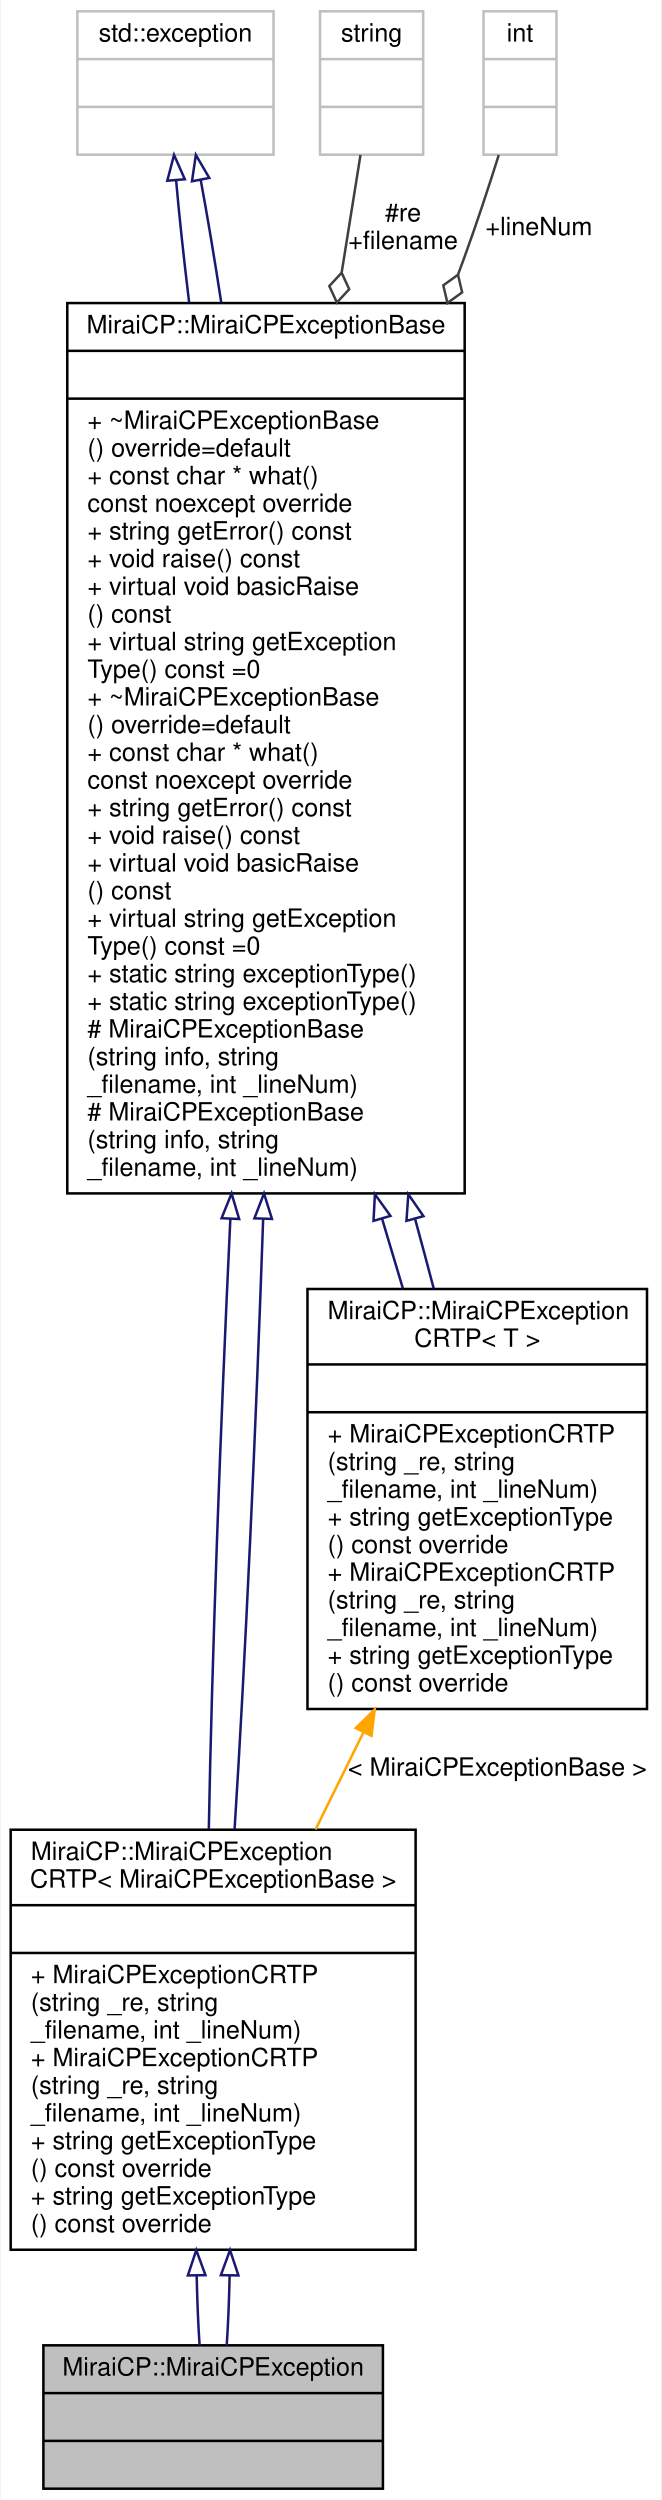
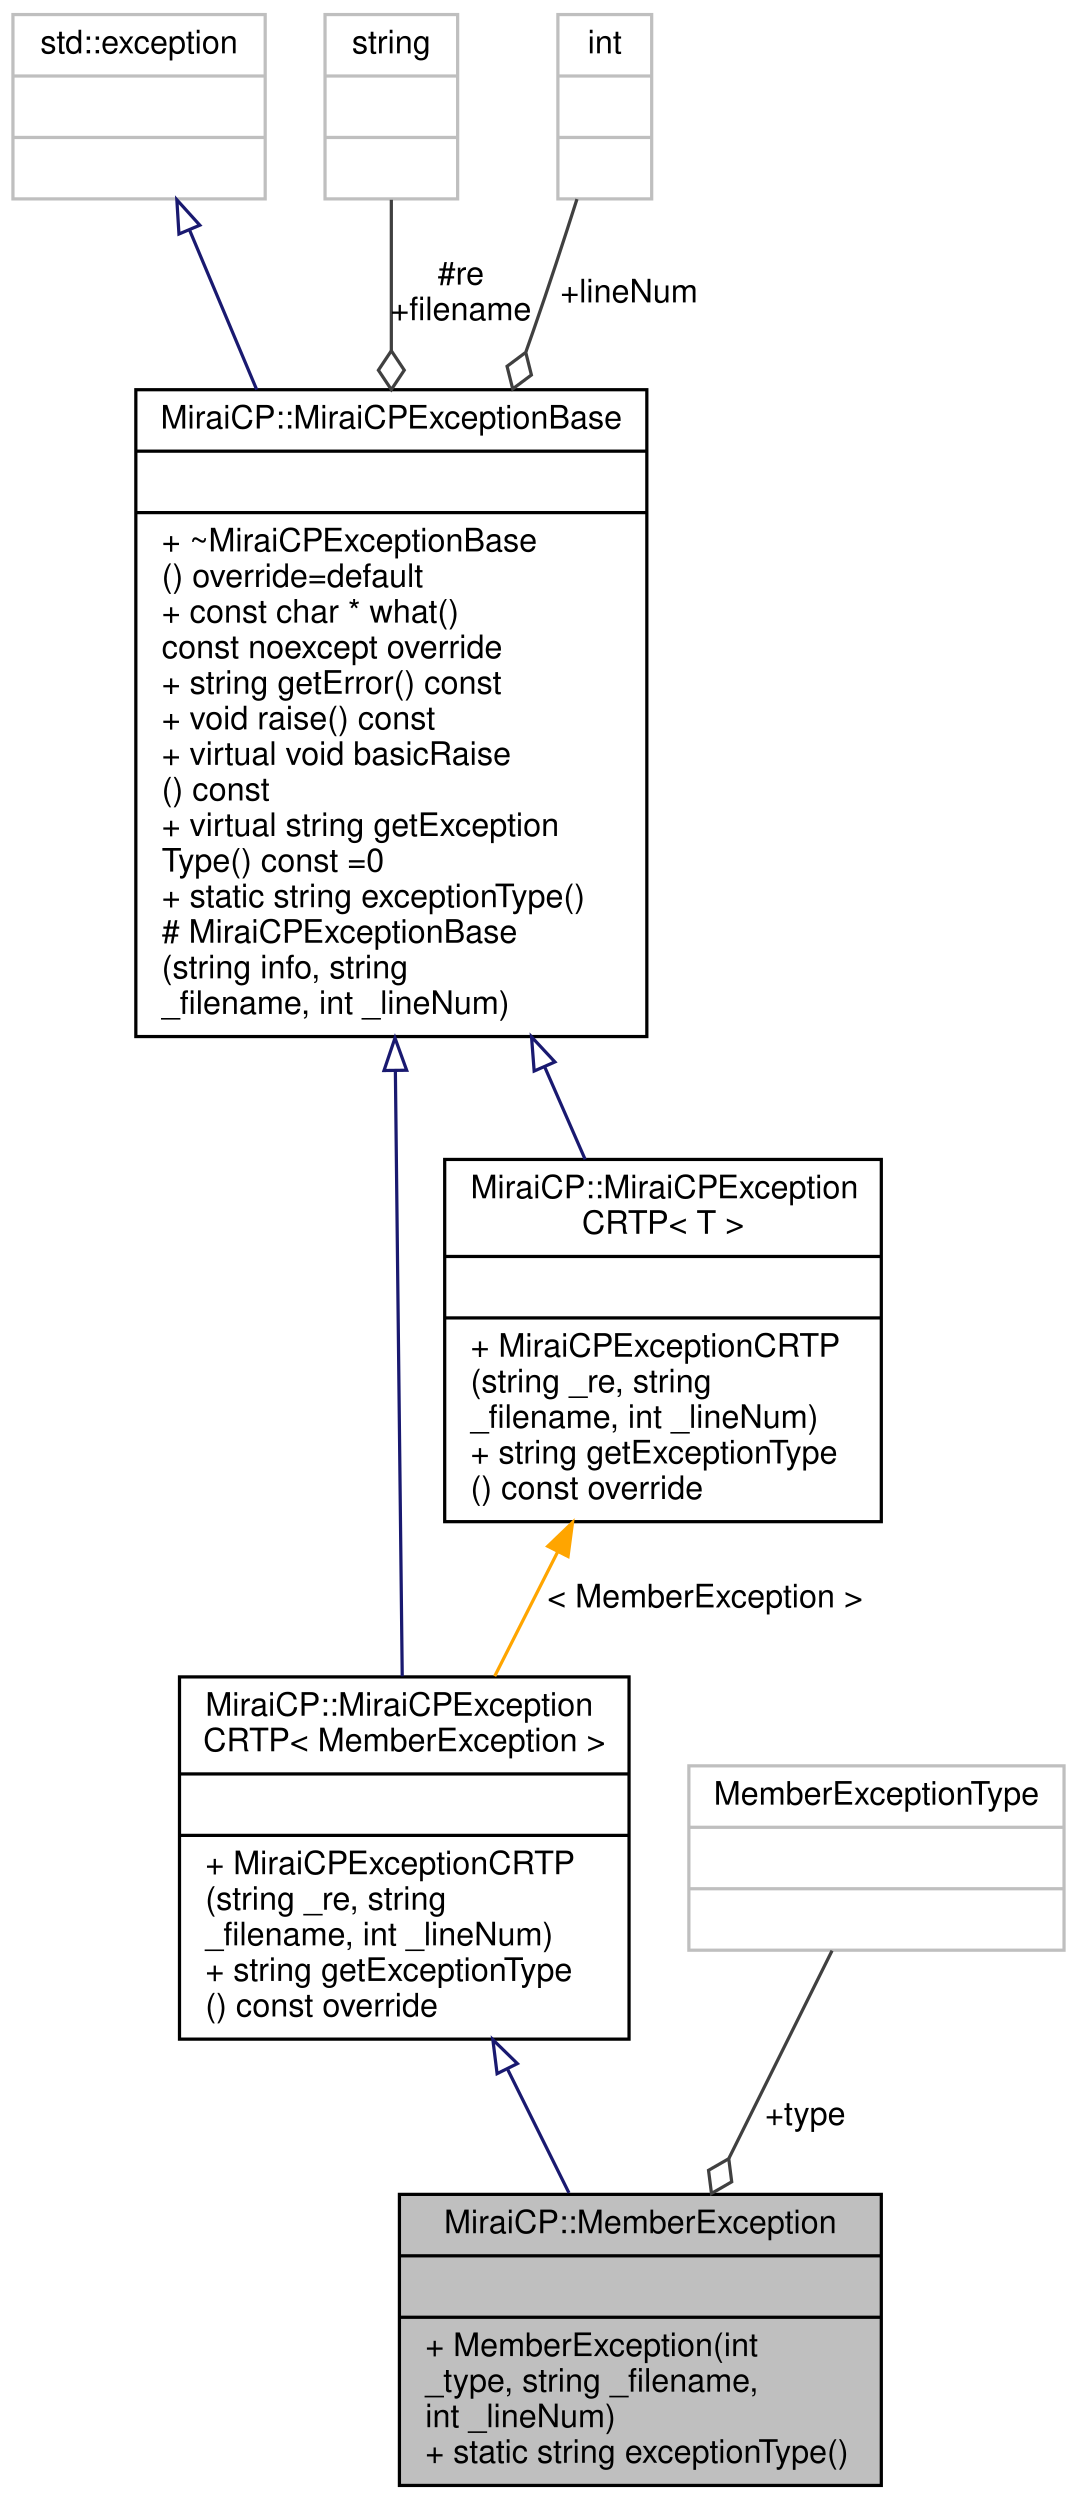
- <svg xmlns="http://www.w3.org/2000/svg" xmlns:xlink="http://www.w3.org/1999/xlink" width="263pt" height="994pt" viewBox="0.00 0.00 262.50 994.00">
-   <g id="graph0" class="graph" transform="scale(1 1) rotate(0) translate(4 990)">
-     <polygon fill="white" stroke="transparent" points="-4,4 -4,-990 258.5,-990 258.5,4 -4,4" />
+ <svg xmlns="http://www.w3.org/2000/svg" xmlns:xlink="http://www.w3.org/1999/xlink" width="333pt" height="773pt" viewBox="0.00 0.00 333.00 773.00">
+   <g id="graph0" class="graph" transform="scale(1 1) rotate(0) translate(4 769)">
+     <polygon fill="white" stroke="transparent" points="-4,4 -4,-769 329,-769 329,4 -4,4" />
    <g id="node1" class="node">
      <g id="a_node1">
-         <a xlink:title="通用MiraiCP异常">
-           <polygon fill="#bfbfbf" stroke="black" points="13,-0.5 13,-57.5 148,-57.5 148,-0.5 13,-0.5" />
-           <text text-anchor="middle" x="80.5" y="-45.5" font-family="Helvetica,sans-Serif" font-size="10.00">MiraiCP::MiraiCPException</text>
-           <polyline fill="none" stroke="black" points="13,-38.5 148,-38.5 " />
-           <text text-anchor="middle" x="80.5" y="-26.5" font-family="Helvetica,sans-Serif" font-size="10.00"> </text>
-           <polyline fill="none" stroke="black" points="13,-19.5 148,-19.5 " />
-           <text text-anchor="middle" x="80.5" y="-7.5" font-family="Helvetica,sans-Serif" font-size="10.00"> </text>
+         <a xlink:title=" ">
+           <polygon fill="#bfbfbf" stroke="black" points="119.5,-0.5 119.5,-90.5 268.5,-90.5 268.5,-0.5 119.5,-0.5" />
+           <text text-anchor="middle" x="194" y="-78.5" font-family="Helvetica,sans-Serif" font-size="10.00">MiraiCP::MemberException</text>
+           <polyline fill="none" stroke="black" points="119.5,-71.5 268.5,-71.5 " />
+           <text text-anchor="middle" x="194" y="-59.5" font-family="Helvetica,sans-Serif" font-size="10.00"> </text>
+           <polyline fill="none" stroke="black" points="119.5,-52.5 268.5,-52.5 " />
+           <text text-anchor="start" x="127.5" y="-40.5" font-family="Helvetica,sans-Serif" font-size="10.00">+ MemberException(int</text>
+           <text text-anchor="start" x="127.5" y="-29.5" font-family="Helvetica,sans-Serif" font-size="10.00"> _type, string _filename,</text>
+           <text text-anchor="start" x="127.5" y="-18.5" font-family="Helvetica,sans-Serif" font-size="10.00"> int _lineNum)</text>
+           <text text-anchor="start" x="127.5" y="-7.5" font-family="Helvetica,sans-Serif" font-size="10.00">+ static string exceptionType()</text>
        </a>
      </g>
    </g>
    <g id="node2" class="node">
      <g id="a_node2">
-         <a xlink:href="a00564.html" target="_top" xlink:title=" ">
-           <polygon fill="white" stroke="black" points="0,-95.5 0,-262.5 161,-262.5 161,-95.5 0,-95.5" />
-           <text text-anchor="start" x="8" y="-250.5" font-family="Helvetica,sans-Serif" font-size="10.00">MiraiCP::MiraiCPException</text>
-           <text text-anchor="middle" x="80.5" y="-239.5" font-family="Helvetica,sans-Serif" font-size="10.00">CRTP&lt; MiraiCPExceptionBase &gt;</text>
-           <polyline fill="none" stroke="black" points="0,-232.5 161,-232.5 " />
-           <text text-anchor="middle" x="80.5" y="-220.5" font-family="Helvetica,sans-Serif" font-size="10.00"> </text>
-           <polyline fill="none" stroke="black" points="0,-213.5 161,-213.5 " />
-           <text text-anchor="start" x="8" y="-201.5" font-family="Helvetica,sans-Serif" font-size="10.00">+ MiraiCPExceptionCRTP</text>
-           <text text-anchor="start" x="8" y="-190.5" font-family="Helvetica,sans-Serif" font-size="10.00">(string _re, string </text>
-           <text text-anchor="start" x="8" y="-179.5" font-family="Helvetica,sans-Serif" font-size="10.00">_filename, int _lineNum)</text>
-           <text text-anchor="start" x="8" y="-168.5" font-family="Helvetica,sans-Serif" font-size="10.00">+ MiraiCPExceptionCRTP</text>
-           <text text-anchor="start" x="8" y="-157.5" font-family="Helvetica,sans-Serif" font-size="10.00">(string _re, string </text>
-           <text text-anchor="start" x="8" y="-146.5" font-family="Helvetica,sans-Serif" font-size="10.00">_filename, int _lineNum)</text>
-           <text text-anchor="start" x="8" y="-135.5" font-family="Helvetica,sans-Serif" font-size="10.00">+ string getExceptionType</text>
-           <text text-anchor="start" x="8" y="-124.5" font-family="Helvetica,sans-Serif" font-size="10.00">() const override</text>
-           <text text-anchor="start" x="8" y="-113.5" font-family="Helvetica,sans-Serif" font-size="10.00">+ string getExceptionType</text>
-           <text text-anchor="start" x="8" y="-102.5" font-family="Helvetica,sans-Serif" font-size="10.00">() const override</text>
+         <a xlink:href="a00536.html" target="_top" xlink:title=" ">
+           <polygon fill="white" stroke="black" points="51.5,-138.5 51.5,-250.5 190.5,-250.5 190.5,-138.5 51.5,-138.5" />
+           <text text-anchor="start" x="59.5" y="-238.5" font-family="Helvetica,sans-Serif" font-size="10.00">MiraiCP::MiraiCPException</text>
+           <text text-anchor="middle" x="121" y="-227.5" font-family="Helvetica,sans-Serif" font-size="10.00">CRTP&lt; MemberException &gt;</text>
+           <polyline fill="none" stroke="black" points="51.5,-220.5 190.5,-220.5 " />
+           <text text-anchor="middle" x="121" y="-208.5" font-family="Helvetica,sans-Serif" font-size="10.00"> </text>
+           <polyline fill="none" stroke="black" points="51.5,-201.5 190.5,-201.5 " />
+           <text text-anchor="start" x="59.5" y="-189.5" font-family="Helvetica,sans-Serif" font-size="10.00">+ MiraiCPExceptionCRTP</text>
+           <text text-anchor="start" x="59.5" y="-178.5" font-family="Helvetica,sans-Serif" font-size="10.00">(string _re, string </text>
+           <text text-anchor="start" x="59.5" y="-167.5" font-family="Helvetica,sans-Serif" font-size="10.00">_filename, int _lineNum)</text>
+           <text text-anchor="start" x="59.5" y="-156.5" font-family="Helvetica,sans-Serif" font-size="10.00">+ string getExceptionType</text>
+           <text text-anchor="start" x="59.5" y="-145.5" font-family="Helvetica,sans-Serif" font-size="10.00">() const override</text>
        </a>
      </g>
    </g>
    <g id="edge1" class="edge">
-       <path fill="none" stroke="midnightblue" d="M73.95,-85.22C74.16,-75.23 74.55,-65.72 75.11,-57.51" />
-       <polygon fill="none" stroke="midnightblue" points="70.45,-85.29 73.79,-95.35 77.44,-85.4 70.45,-85.29" />
-     </g>
-     <g id="edge11" class="edge">
-       <path fill="none" stroke="midnightblue" d="M87.05,-85.22C86.84,-75.23 86.45,-65.72 85.89,-57.51" />
-       <polygon fill="none" stroke="midnightblue" points="83.56,-85.4 87.21,-95.35 90.55,-85.29 83.56,-85.4" />
+       <path fill="none" stroke="midnightblue" d="M153,-129.07C159.39,-116.2 165.96,-102.96 171.92,-90.95" />
+       <polygon fill="none" stroke="midnightblue" points="149.7,-127.83 148.39,-138.34 155.97,-130.94 149.7,-127.83" />
    </g>
    <g id="node3" class="node">
      <g id="a_node3">
-         <a xlink:href="a00560.html" target="_top" xlink:title="总异常抽象类，用于一般捕获，不要直接抛出该类，不知道抛出什么的时候请抛出 MiraiCPException">
-           <polygon fill="white" stroke="black" points="22.5,-515.5 22.5,-869.5 180.5,-869.5 180.5,-515.5 22.5,-515.5" />
-           <text text-anchor="middle" x="101.5" y="-857.5" font-family="Helvetica,sans-Serif" font-size="10.00">MiraiCP::MiraiCPExceptionBase</text>
-           <polyline fill="none" stroke="black" points="22.5,-850.5 180.5,-850.5 " />
-           <text text-anchor="middle" x="101.5" y="-838.5" font-family="Helvetica,sans-Serif" font-size="10.00"> </text>
-           <polyline fill="none" stroke="black" points="22.5,-831.5 180.5,-831.5 " />
-           <text text-anchor="start" x="30.5" y="-819.5" font-family="Helvetica,sans-Serif" font-size="10.00">+ ~MiraiCPExceptionBase</text>
-           <text text-anchor="start" x="30.5" y="-808.5" font-family="Helvetica,sans-Serif" font-size="10.00">() override=default</text>
-           <text text-anchor="start" x="30.5" y="-797.5" font-family="Helvetica,sans-Serif" font-size="10.00">+ const char * what()</text>
-           <text text-anchor="start" x="30.5" y="-786.5" font-family="Helvetica,sans-Serif" font-size="10.00"> const noexcept override</text>
-           <text text-anchor="start" x="30.5" y="-775.5" font-family="Helvetica,sans-Serif" font-size="10.00">+ string getError() const</text>
-           <text text-anchor="start" x="30.5" y="-764.5" font-family="Helvetica,sans-Serif" font-size="10.00">+ void raise() const</text>
-           <text text-anchor="start" x="30.5" y="-753.5" font-family="Helvetica,sans-Serif" font-size="10.00">+ virtual void basicRaise</text>
-           <text text-anchor="start" x="30.5" y="-742.5" font-family="Helvetica,sans-Serif" font-size="10.00">() const</text>
-           <text text-anchor="start" x="30.5" y="-731.5" font-family="Helvetica,sans-Serif" font-size="10.00">+ virtual string getException</text>
-           <text text-anchor="start" x="30.5" y="-720.5" font-family="Helvetica,sans-Serif" font-size="10.00">Type() const =0</text>
-           <text text-anchor="start" x="30.5" y="-709.5" font-family="Helvetica,sans-Serif" font-size="10.00">+ ~MiraiCPExceptionBase</text>
-           <text text-anchor="start" x="30.5" y="-698.5" font-family="Helvetica,sans-Serif" font-size="10.00">() override=default</text>
-           <text text-anchor="start" x="30.5" y="-687.5" font-family="Helvetica,sans-Serif" font-size="10.00">+ const char * what()</text>
-           <text text-anchor="start" x="30.5" y="-676.5" font-family="Helvetica,sans-Serif" font-size="10.00"> const noexcept override</text>
-           <text text-anchor="start" x="30.5" y="-665.5" font-family="Helvetica,sans-Serif" font-size="10.00">+ string getError() const</text>
-           <text text-anchor="start" x="30.5" y="-654.5" font-family="Helvetica,sans-Serif" font-size="10.00">+ void raise() const</text>
-           <text text-anchor="start" x="30.5" y="-643.5" font-family="Helvetica,sans-Serif" font-size="10.00">+ virtual void basicRaise</text>
-           <text text-anchor="start" x="30.5" y="-632.5" font-family="Helvetica,sans-Serif" font-size="10.00">() const</text>
-           <text text-anchor="start" x="30.5" y="-621.5" font-family="Helvetica,sans-Serif" font-size="10.00">+ virtual string getException</text>
-           <text text-anchor="start" x="30.5" y="-610.5" font-family="Helvetica,sans-Serif" font-size="10.00">Type() const =0</text>
-           <text text-anchor="start" x="30.5" y="-599.5" font-family="Helvetica,sans-Serif" font-size="10.00">+ static string exceptionType()</text>
-           <text text-anchor="start" x="30.5" y="-588.5" font-family="Helvetica,sans-Serif" font-size="10.00">+ static string exceptionType()</text>
-           <text text-anchor="start" x="30.5" y="-577.5" font-family="Helvetica,sans-Serif" font-size="10.00"># MiraiCPExceptionBase</text>
-           <text text-anchor="start" x="30.5" y="-566.5" font-family="Helvetica,sans-Serif" font-size="10.00">(string info, string</text>
-           <text text-anchor="start" x="30.5" y="-555.5" font-family="Helvetica,sans-Serif" font-size="10.00"> _filename, int _lineNum)</text>
-           <text text-anchor="start" x="30.5" y="-544.5" font-family="Helvetica,sans-Serif" font-size="10.00"># MiraiCPExceptionBase</text>
-           <text text-anchor="start" x="30.5" y="-533.5" font-family="Helvetica,sans-Serif" font-size="10.00">(string info, string</text>
-           <text text-anchor="start" x="30.5" y="-522.5" font-family="Helvetica,sans-Serif" font-size="10.00"> _filename, int _lineNum)</text>
+         <a xlink:href="a00532.html" target="_top" xlink:title="总异常抽象类，用于一般捕获，不要直接抛出该类，不知道抛出什么的时候请抛出 MiraiCPException">
+           <polygon fill="white" stroke="black" points="38,-448.5 38,-648.5 196,-648.5 196,-448.5 38,-448.5" />
+           <text text-anchor="middle" x="117" y="-636.5" font-family="Helvetica,sans-Serif" font-size="10.00">MiraiCP::MiraiCPExceptionBase</text>
+           <polyline fill="none" stroke="black" points="38,-629.5 196,-629.5 " />
+           <text text-anchor="middle" x="117" y="-617.5" font-family="Helvetica,sans-Serif" font-size="10.00"> </text>
+           <polyline fill="none" stroke="black" points="38,-610.5 196,-610.5 " />
+           <text text-anchor="start" x="46" y="-598.5" font-family="Helvetica,sans-Serif" font-size="10.00">+ ~MiraiCPExceptionBase</text>
+           <text text-anchor="start" x="46" y="-587.5" font-family="Helvetica,sans-Serif" font-size="10.00">() override=default</text>
+           <text text-anchor="start" x="46" y="-576.5" font-family="Helvetica,sans-Serif" font-size="10.00">+ const char * what()</text>
+           <text text-anchor="start" x="46" y="-565.5" font-family="Helvetica,sans-Serif" font-size="10.00"> const noexcept override</text>
+           <text text-anchor="start" x="46" y="-554.5" font-family="Helvetica,sans-Serif" font-size="10.00">+ string getError() const</text>
+           <text text-anchor="start" x="46" y="-543.5" font-family="Helvetica,sans-Serif" font-size="10.00">+ void raise() const</text>
+           <text text-anchor="start" x="46" y="-532.5" font-family="Helvetica,sans-Serif" font-size="10.00">+ virtual void basicRaise</text>
+           <text text-anchor="start" x="46" y="-521.5" font-family="Helvetica,sans-Serif" font-size="10.00">() const</text>
+           <text text-anchor="start" x="46" y="-510.5" font-family="Helvetica,sans-Serif" font-size="10.00">+ virtual string getException</text>
+           <text text-anchor="start" x="46" y="-499.5" font-family="Helvetica,sans-Serif" font-size="10.00">Type() const =0</text>
+           <text text-anchor="start" x="46" y="-488.5" font-family="Helvetica,sans-Serif" font-size="10.00">+ static string exceptionType()</text>
+           <text text-anchor="start" x="46" y="-477.5" font-family="Helvetica,sans-Serif" font-size="10.00"># MiraiCPExceptionBase</text>
+           <text text-anchor="start" x="46" y="-466.5" font-family="Helvetica,sans-Serif" font-size="10.00">(string info, string</text>
+           <text text-anchor="start" x="46" y="-455.5" font-family="Helvetica,sans-Serif" font-size="10.00"> _filename, int _lineNum)</text>
        </a>
      </g>
    </g>
    <g id="edge2" class="edge">
-       <path fill="none" stroke="midnightblue" d="M87.34,-505.37C83.36,-422.1 79.97,-328.18 78.77,-262.73" />
-       <polygon fill="none" stroke="midnightblue" points="83.85,-505.65 87.82,-515.47 90.84,-505.31 83.85,-505.65" />
-     </g>
-     <g id="edge7" class="edge">
-       <path fill="none" stroke="midnightblue" d="M100.38,-505.37C97.52,-422.1 93.2,-328.18 89.02,-262.73" />
-       <polygon fill="none" stroke="midnightblue" points="96.89,-505.59 100.72,-515.47 103.88,-505.36 96.89,-505.59" />
+       <path fill="none" stroke="midnightblue" d="M118.25,-437.79C118.95,-375.67 119.81,-300.65 120.37,-250.7" />
+       <polygon fill="none" stroke="midnightblue" points="114.74,-438 118.13,-448.04 121.74,-438.08 114.74,-438" />
    </g>
    <g id="node7" class="node">
      <g id="a_node7">
-         <a xlink:href="a00564.html" target="_top" xlink:title="总异常CRTP抽象类，不要直接抛出该类，不知道抛出什么的时候请抛出 MiraiCPException。 该类是用于继承的基类，需要新的异常类型时，继承该类并以子类作为模板参数。 子类需要实现的方法：">
-           <polygon fill="white" stroke="black" points="118,-310.5 118,-477.5 253,-477.5 253,-310.5 118,-310.5" />
-           <text text-anchor="start" x="126" y="-465.5" font-family="Helvetica,sans-Serif" font-size="10.00">MiraiCP::MiraiCPException</text>
-           <text text-anchor="middle" x="185.5" y="-454.5" font-family="Helvetica,sans-Serif" font-size="10.00">CRTP&lt; T &gt;</text>
-           <polyline fill="none" stroke="black" points="118,-447.5 253,-447.5 " />
-           <text text-anchor="middle" x="185.5" y="-435.5" font-family="Helvetica,sans-Serif" font-size="10.00"> </text>
-           <polyline fill="none" stroke="black" points="118,-428.5 253,-428.5 " />
-           <text text-anchor="start" x="126" y="-416.5" font-family="Helvetica,sans-Serif" font-size="10.00">+ MiraiCPExceptionCRTP</text>
-           <text text-anchor="start" x="126" y="-405.5" font-family="Helvetica,sans-Serif" font-size="10.00">(string _re, string </text>
-           <text text-anchor="start" x="126" y="-394.5" font-family="Helvetica,sans-Serif" font-size="10.00">_filename, int _lineNum)</text>
-           <text text-anchor="start" x="126" y="-383.5" font-family="Helvetica,sans-Serif" font-size="10.00">+ string getExceptionType</text>
-           <text text-anchor="start" x="126" y="-372.5" font-family="Helvetica,sans-Serif" font-size="10.00">() const override</text>
-           <text text-anchor="start" x="126" y="-361.5" font-family="Helvetica,sans-Serif" font-size="10.00">+ MiraiCPExceptionCRTP</text>
-           <text text-anchor="start" x="126" y="-350.5" font-family="Helvetica,sans-Serif" font-size="10.00">(string _re, string </text>
-           <text text-anchor="start" x="126" y="-339.5" font-family="Helvetica,sans-Serif" font-size="10.00">_filename, int _lineNum)</text>
-           <text text-anchor="start" x="126" y="-328.5" font-family="Helvetica,sans-Serif" font-size="10.00">+ string getExceptionType</text>
-           <text text-anchor="start" x="126" y="-317.5" font-family="Helvetica,sans-Serif" font-size="10.00">() const override</text>
+         <a xlink:href="a00536.html" target="_top" xlink:title="总异常CRTP抽象类，不要直接抛出该类，不知道抛出什么的时候请抛出 MiraiCPException。 该类是用于继承的基类，需要新的异常类型时，继承该类并以子类作为模板参数。 子类需要实现的方法：">
+           <polygon fill="white" stroke="black" points="133.5,-298.5 133.5,-410.5 268.5,-410.5 268.5,-298.5 133.5,-298.5" />
+           <text text-anchor="start" x="141.5" y="-398.5" font-family="Helvetica,sans-Serif" font-size="10.00">MiraiCP::MiraiCPException</text>
+           <text text-anchor="middle" x="201" y="-387.5" font-family="Helvetica,sans-Serif" font-size="10.00">CRTP&lt; T &gt;</text>
+           <polyline fill="none" stroke="black" points="133.5,-380.5 268.5,-380.5 " />
+           <text text-anchor="middle" x="201" y="-368.5" font-family="Helvetica,sans-Serif" font-size="10.00"> </text>
+           <polyline fill="none" stroke="black" points="133.5,-361.5 268.5,-361.5 " />
+           <text text-anchor="start" x="141.5" y="-349.5" font-family="Helvetica,sans-Serif" font-size="10.00">+ MiraiCPExceptionCRTP</text>
+           <text text-anchor="start" x="141.5" y="-338.5" font-family="Helvetica,sans-Serif" font-size="10.00">(string _re, string </text>
+           <text text-anchor="start" x="141.5" y="-327.5" font-family="Helvetica,sans-Serif" font-size="10.00">_filename, int _lineNum)</text>
+           <text text-anchor="start" x="141.5" y="-316.5" font-family="Helvetica,sans-Serif" font-size="10.00">+ string getExceptionType</text>
+           <text text-anchor="start" x="141.5" y="-305.5" font-family="Helvetica,sans-Serif" font-size="10.00">() const override</text>
        </a>
      </g>
    </g>
-     <g id="edge9" class="edge">
-       <path fill="none" stroke="midnightblue" d="M147.63,-505.53C150.45,-495.96 153.24,-486.62 155.95,-477.67" />
-       <polygon fill="none" stroke="midnightblue" points="144.26,-504.59 144.81,-515.17 150.98,-506.56 144.26,-504.59" />
-     </g>
-     <g id="edge10" class="edge">
-       <path fill="none" stroke="midnightblue" d="M160.82,-505.23C163.4,-495.77 165.88,-486.52 168.2,-477.67" />
-       <polygon fill="none" stroke="midnightblue" points="157.36,-504.6 158.1,-515.17 164.11,-506.45 157.36,-504.6" />
+     <g id="edge7" class="edge">
+       <path fill="none" stroke="midnightblue" d="M164.48,-438.97C168.77,-429.18 172.97,-419.56 176.92,-410.53" />
+       <polygon fill="none" stroke="midnightblue" points="161.16,-437.84 160.35,-448.41 167.57,-440.65 161.16,-437.84" />
    </g>
    <g id="node4" class="node">
      <g id="a_node4">
        <a xlink:title=" ">
-           <polygon fill="white" stroke="#bfbfbf" points="26.5,-928.5 26.5,-985.5 104.5,-985.5 104.5,-928.5 26.5,-928.5" />
-           <text text-anchor="middle" x="65.5" y="-973.5" font-family="Helvetica,sans-Serif" font-size="10.00">std::exception</text>
-           <polyline fill="none" stroke="#bfbfbf" points="26.5,-966.5 104.5,-966.5 " />
-           <text text-anchor="middle" x="65.5" y="-954.5" font-family="Helvetica,sans-Serif" font-size="10.00"> </text>
-           <polyline fill="none" stroke="#bfbfbf" points="26.5,-947.5 104.5,-947.5 " />
-           <text text-anchor="middle" x="65.5" y="-935.5" font-family="Helvetica,sans-Serif" font-size="10.00"> </text>
+           <polygon fill="white" stroke="#bfbfbf" points="0,-707.5 0,-764.5 78,-764.5 78,-707.5 0,-707.5" />
+           <text text-anchor="middle" x="39" y="-752.5" font-family="Helvetica,sans-Serif" font-size="10.00">std::exception</text>
+           <polyline fill="none" stroke="#bfbfbf" points="0,-745.5 78,-745.5 " />
+           <text text-anchor="middle" x="39" y="-733.5" font-family="Helvetica,sans-Serif" font-size="10.00"> </text>
+           <polyline fill="none" stroke="#bfbfbf" points="0,-726.5 78,-726.5 " />
+           <text text-anchor="middle" x="39" y="-714.5" font-family="Helvetica,sans-Serif" font-size="10.00"> </text>
        </a>
      </g>
    </g>
    <g id="edge3" class="edge">
-       <path fill="none" stroke="midnightblue" d="M65.76,-918.4C66.97,-904.54 68.78,-887.77 70.95,-869.71" />
-       <polygon fill="none" stroke="midnightblue" points="62.27,-918.15 64.95,-928.4 69.24,-918.72 62.27,-918.15" />
-     </g>
-     <g id="edge4" class="edge">
-       <path fill="none" stroke="midnightblue" d="M75.56,-918.4C78.14,-904.54 80.94,-887.77 83.72,-869.71" />
-       <polygon fill="none" stroke="midnightblue" points="72.08,-917.92 73.62,-928.4 78.96,-919.25 72.08,-917.92" />
+       <path fill="none" stroke="midnightblue" d="M54.67,-697.73C60.73,-683.32 67.98,-666.08 75.36,-648.54" />
+       <polygon fill="none" stroke="midnightblue" points="51.33,-696.65 50.68,-707.23 57.78,-699.37 51.33,-696.65" />
    </g>
    <g id="node5" class="node">
      <g id="a_node5">
        <a xlink:title=" ">
-           <polygon fill="white" stroke="#bfbfbf" points="123,-928.5 123,-985.5 164,-985.5 164,-928.5 123,-928.5" />
-           <text text-anchor="middle" x="143.5" y="-973.5" font-family="Helvetica,sans-Serif" font-size="10.00">string</text>
-           <polyline fill="none" stroke="#bfbfbf" points="123,-966.5 164,-966.5 " />
-           <text text-anchor="middle" x="143.5" y="-954.5" font-family="Helvetica,sans-Serif" font-size="10.00"> </text>
-           <polyline fill="none" stroke="#bfbfbf" points="123,-947.5 164,-947.5 " />
-           <text text-anchor="middle" x="143.5" y="-935.5" font-family="Helvetica,sans-Serif" font-size="10.00"> </text>
+           <polygon fill="white" stroke="#bfbfbf" points="96.5,-707.5 96.5,-764.5 137.5,-764.5 137.5,-707.5 96.5,-707.5" />
+           <text text-anchor="middle" x="117" y="-752.5" font-family="Helvetica,sans-Serif" font-size="10.00">string</text>
+           <polyline fill="none" stroke="#bfbfbf" points="96.5,-745.5 137.5,-745.5 " />
+           <text text-anchor="middle" x="117" y="-733.5" font-family="Helvetica,sans-Serif" font-size="10.00"> </text>
+           <polyline fill="none" stroke="#bfbfbf" points="96.5,-726.5 137.5,-726.5 " />
+           <text text-anchor="middle" x="117" y="-714.5" font-family="Helvetica,sans-Serif" font-size="10.00"> </text>
+         </a>
+       </g>
+     </g>
+     <g id="edge4" class="edge">
+       <path fill="none" stroke="#404040" d="M117,-707.23C117,-694.25 117,-677.87 117,-660.6" />
+       <polygon fill="none" stroke="#404040" points="117,-660.54 113,-654.54 117,-648.54 121,-654.54 117,-660.54" />
+       <text text-anchor="middle" x="138.5" y="-681" font-family="Helvetica,sans-Serif" font-size="10.00"> #re</text>
+       <text text-anchor="middle" x="138.5" y="-670" font-family="Helvetica,sans-Serif" font-size="10.00">+filename</text>
+     </g>
+     <g id="node6" class="node">
+       <g id="a_node6">
+         <a xlink:title=" ">
+           <polygon fill="white" stroke="#bfbfbf" points="168.5,-707.5 168.5,-764.5 197.5,-764.5 197.5,-707.5 168.5,-707.5" />
+           <text text-anchor="middle" x="183" y="-752.5" font-family="Helvetica,sans-Serif" font-size="10.00">int</text>
+           <polyline fill="none" stroke="#bfbfbf" points="168.5,-745.5 197.5,-745.5 " />
+           <text text-anchor="middle" x="183" y="-733.5" font-family="Helvetica,sans-Serif" font-size="10.00"> </text>
+           <polyline fill="none" stroke="#bfbfbf" points="168.5,-726.5 197.5,-726.5 " />
+           <text text-anchor="middle" x="183" y="-714.5" font-family="Helvetica,sans-Serif" font-size="10.00"> </text>
        </a>
      </g>
    </g>
    <g id="edge5" class="edge">
-       <path fill="none" stroke="#404040" d="M139.08,-928.4C137.06,-915.77 134.48,-899.62 131.61,-881.71" />
-       <polygon fill="none" stroke="#404040" points="131.59,-881.56 126.69,-876.27 129.69,-869.71 134.59,-875 131.59,-881.56" />
-       <text text-anchor="middle" x="156" y="-902" font-family="Helvetica,sans-Serif" font-size="10.00"> #re</text>
-       <text text-anchor="middle" x="156" y="-891" font-family="Helvetica,sans-Serif" font-size="10.00">+filename</text>
+       <path fill="none" stroke="#404040" d="M174.4,-707.44C170.45,-695.04 165.62,-680.24 161,-667 160.22,-664.76 159.43,-662.5 158.62,-660.23" />
+       <polygon fill="none" stroke="#404040" points="158.56,-660.05 152.78,-655.74 154.53,-648.75 160.31,-653.06 158.56,-660.05" />
+       <text text-anchor="middle" x="190.5" y="-675.5" font-family="Helvetica,sans-Serif" font-size="10.00"> +lineNum</text>
    </g>
-     <g id="node6" class="node">
-       <g id="a_node6">
+     <g id="edge6" class="edge">
+       <path fill="none" stroke="orange" d="M168.39,-289.09C161.94,-276.36 155.24,-263.12 148.96,-250.73" />
+       <polygon fill="orange" stroke="orange" points="165.38,-290.9 173.02,-298.24 171.63,-287.74 165.38,-290.9" />
+       <text text-anchor="middle" x="214" y="-272" font-family="Helvetica,sans-Serif" font-size="10.00"> &lt; MemberException &gt;</text>
+     </g>
+     <g id="node8" class="node">
+       <g id="a_node8">
        <a xlink:title=" ">
-           <polygon fill="white" stroke="#bfbfbf" points="188,-928.5 188,-985.5 217,-985.5 217,-928.5 188,-928.5" />
-           <text text-anchor="middle" x="202.5" y="-973.5" font-family="Helvetica,sans-Serif" font-size="10.00">int</text>
-           <polyline fill="none" stroke="#bfbfbf" points="188,-966.5 217,-966.5 " />
-           <text text-anchor="middle" x="202.5" y="-954.5" font-family="Helvetica,sans-Serif" font-size="10.00"> </text>
-           <polyline fill="none" stroke="#bfbfbf" points="188,-947.5 217,-947.5 " />
-           <text text-anchor="middle" x="202.5" y="-935.5" font-family="Helvetica,sans-Serif" font-size="10.00"> </text>
+           <polygon fill="white" stroke="#bfbfbf" points="209,-166 209,-223 325,-223 325,-166 209,-166" />
+           <text text-anchor="middle" x="267" y="-211" font-family="Helvetica,sans-Serif" font-size="10.00">MemberExceptionType</text>
+           <polyline fill="none" stroke="#bfbfbf" points="209,-204 325,-204 " />
+           <text text-anchor="middle" x="267" y="-192" font-family="Helvetica,sans-Serif" font-size="10.00"> </text>
+           <polyline fill="none" stroke="#bfbfbf" points="209,-185 325,-185 " />
+           <text text-anchor="middle" x="267" y="-173" font-family="Helvetica,sans-Serif" font-size="10.00"> </text>
        </a>
      </g>
    </g>
-     <g id="edge6" class="edge">
-       <path fill="none" stroke="#404040" d="M194.07,-928.38C190.15,-915.97 185.3,-901.17 180.5,-888 179.64,-885.63 178.76,-883.24 177.87,-880.84" />
-       <polygon fill="none" stroke="#404040" points="177.85,-880.77 172.01,-876.55 173.66,-869.53 179.5,-873.76 177.85,-880.77" />
-       <text text-anchor="middle" x="210" y="-896.5" font-family="Helvetica,sans-Serif" font-size="10.00"> +lineNum</text>
-     </g>
    <g id="edge8" class="edge">
-       <path fill="none" stroke="orange" d="M140.19,-301.09C133.89,-288.3 127.44,-275.22 121.22,-262.61" />
-       <polygon fill="orange" stroke="orange" points="137.19,-302.92 144.75,-310.34 143.47,-299.83 137.19,-302.92" />
-       <text text-anchor="middle" x="193.5" y="-284" font-family="Helvetica,sans-Serif" font-size="10.00"> &lt; MiraiCPExceptionBase &gt;</text>
+       <path fill="none" stroke="#404040" d="M253.27,-165.85C244.29,-147.78 232.26,-123.55 221.38,-101.65" />
+       <polygon fill="none" stroke="#404040" points="221.33,-101.53 215.08,-97.94 215.99,-90.78 222.24,-94.38 221.33,-101.53" />
+       <text text-anchor="middle" x="245" y="-112" font-family="Helvetica,sans-Serif" font-size="10.00"> +type</text>
    </g>
  </g>
</svg>
